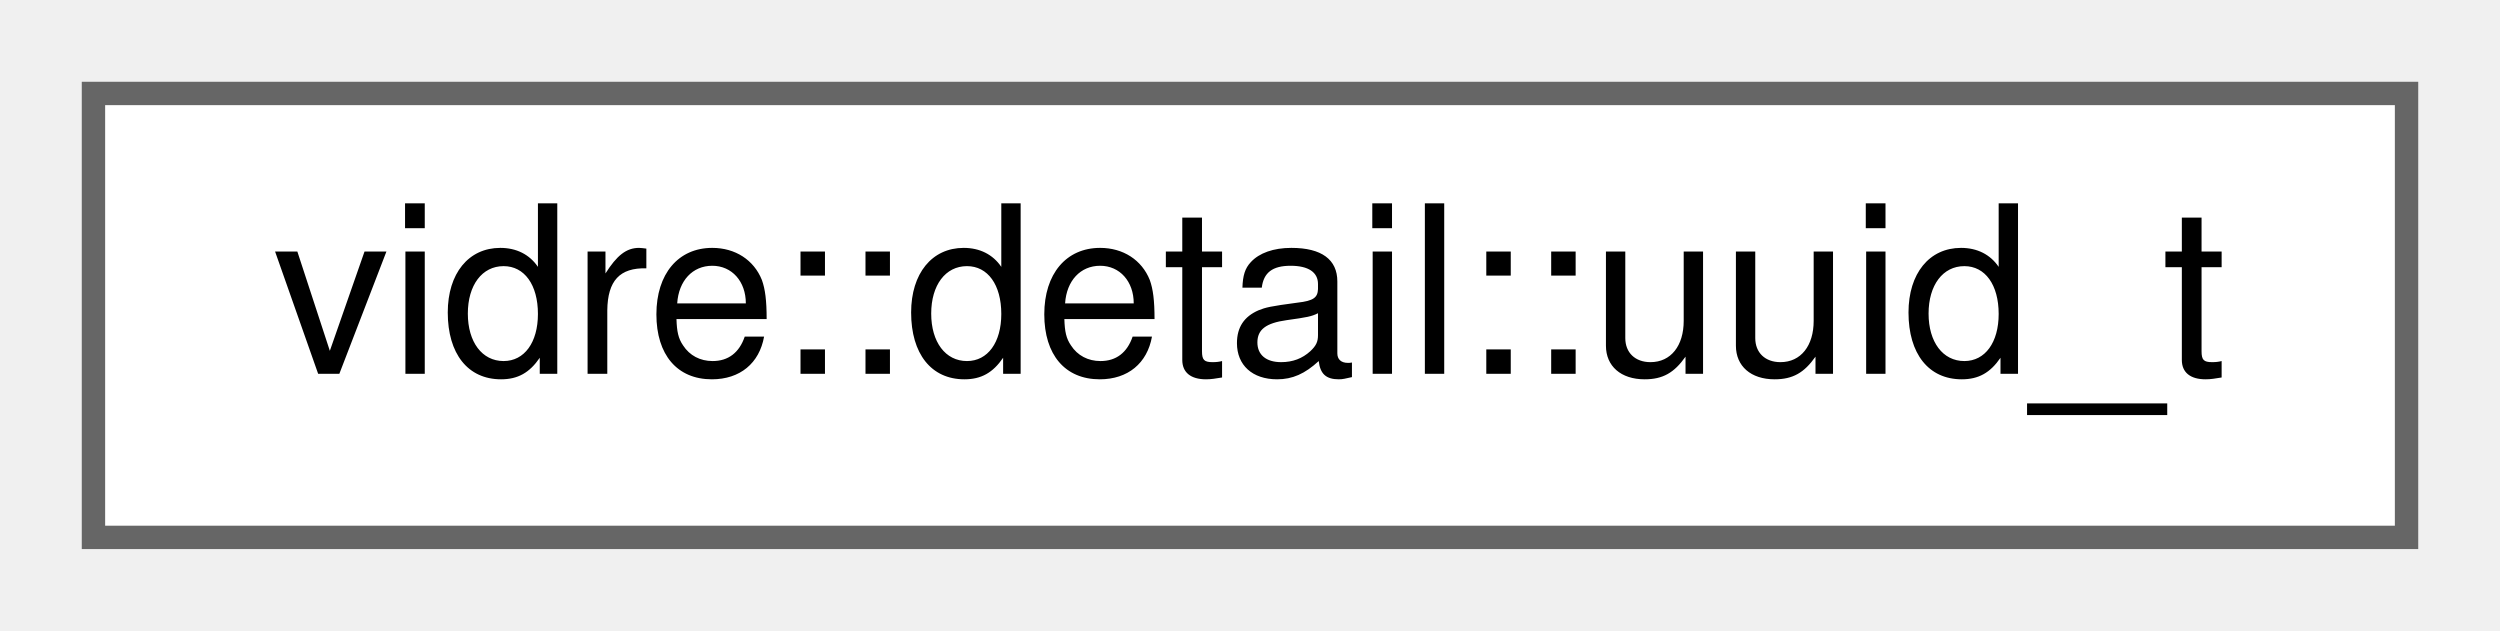
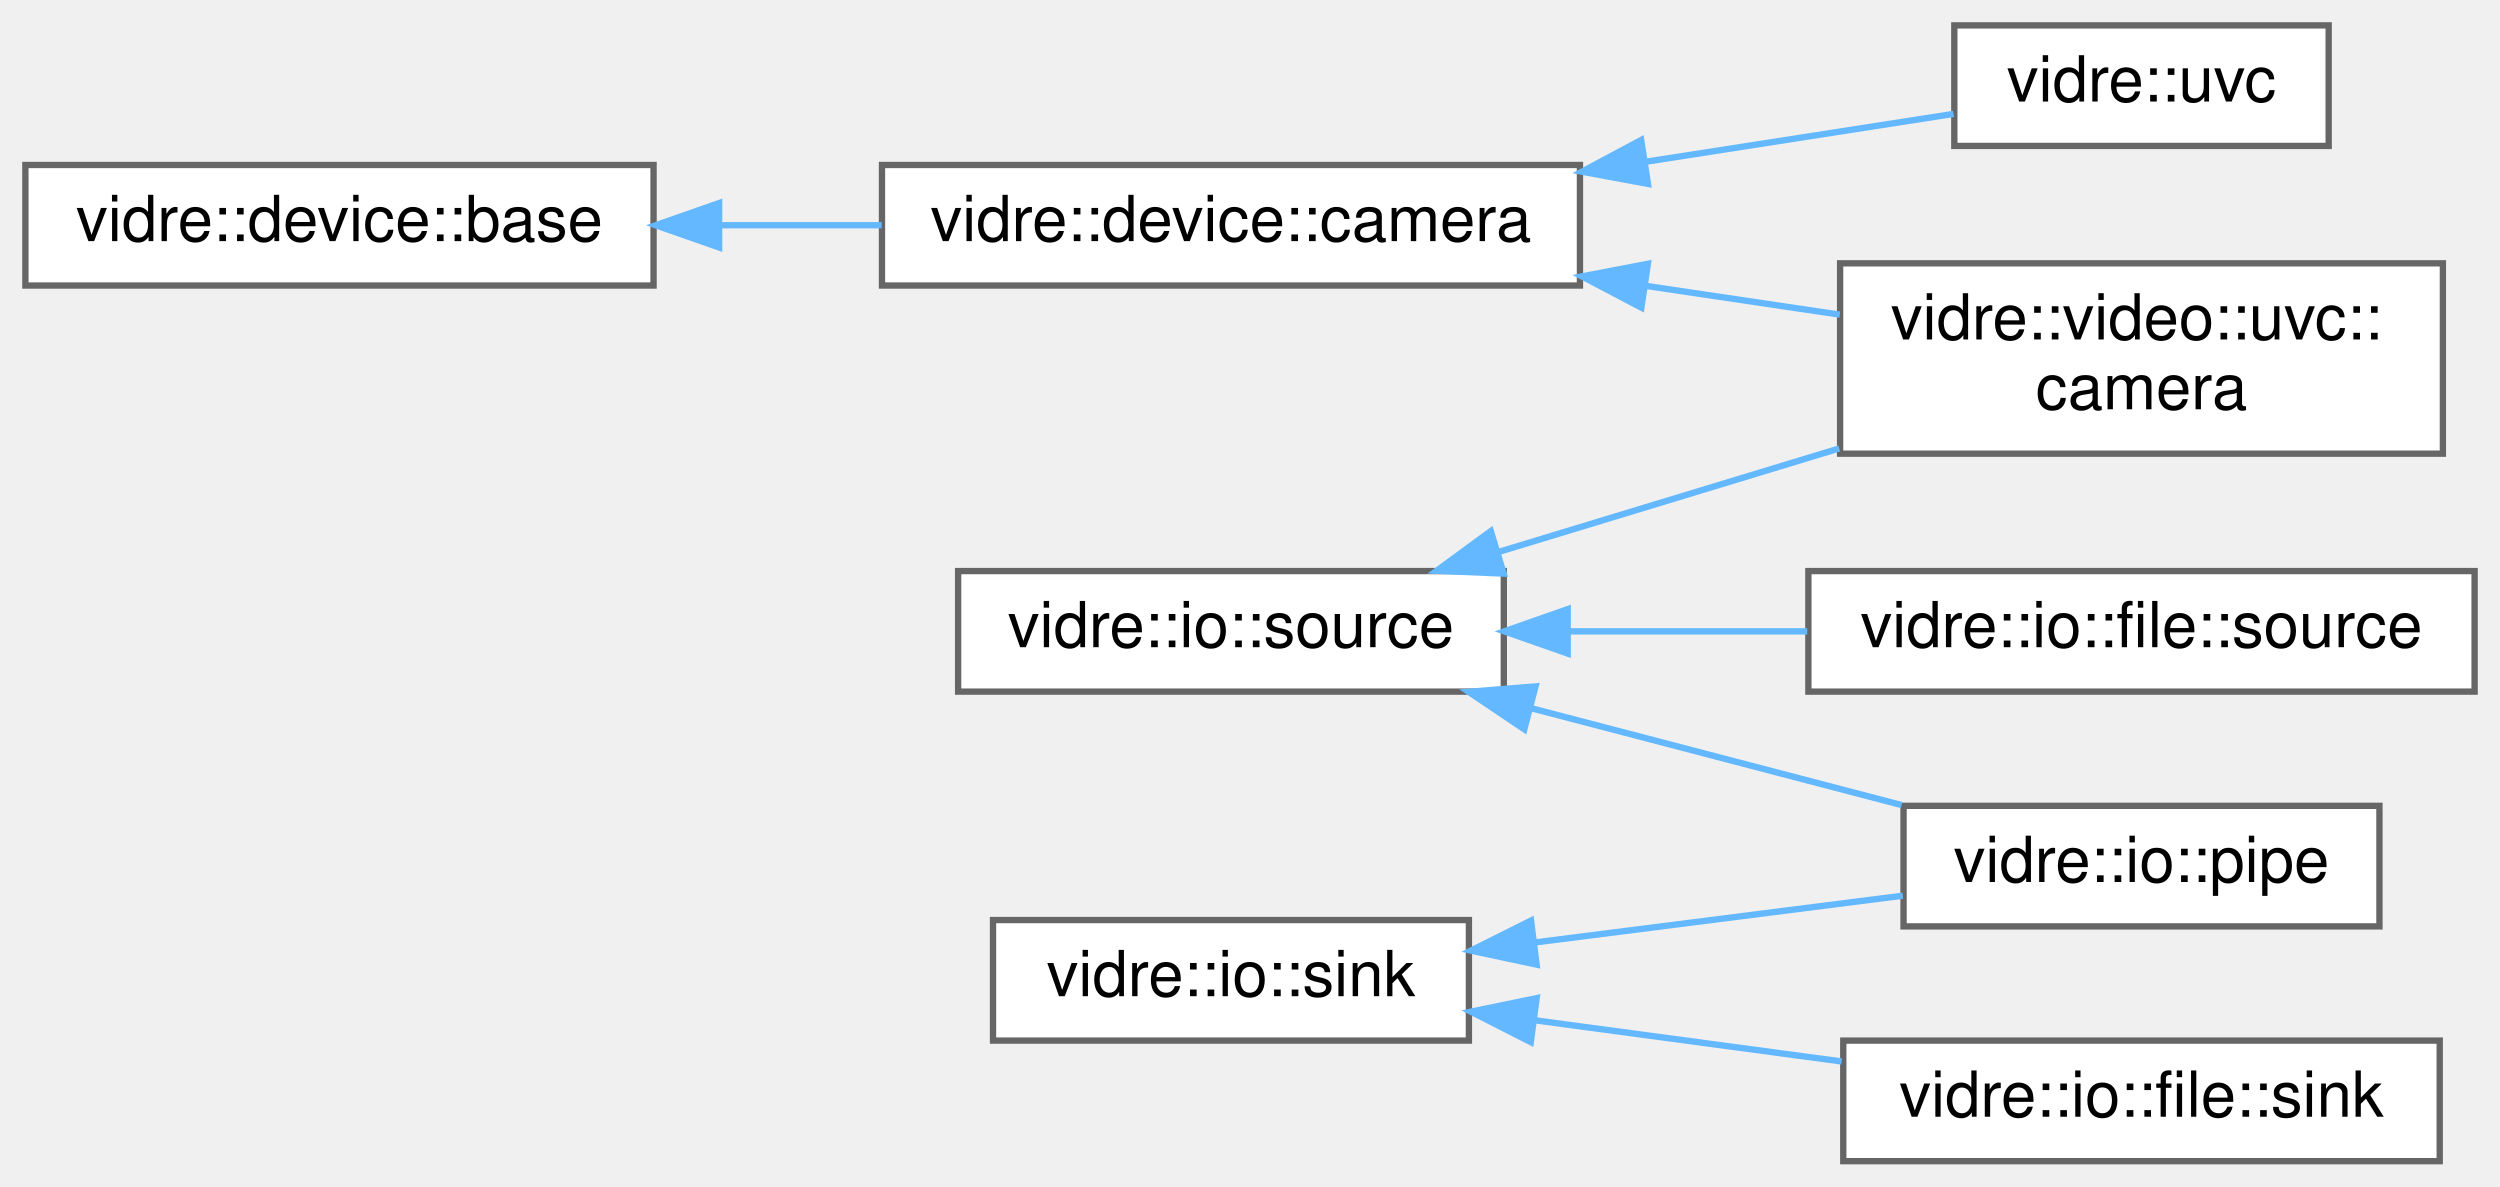
- <svg xmlns="http://www.w3.org/2000/svg" xmlns:xlink="http://www.w3.org/1999/xlink" width="107pt" height="27pt" viewBox="0.00 0.00 107.00 27.00">
-   <g id="graph0" class="graph" transform="scale(1 1) rotate(0) translate(4 23)">
+ <svg xmlns="http://www.w3.org/2000/svg" xmlns:xlink="http://www.w3.org/1999/xlink" width="394pt" height="187pt" viewBox="0.00 0.00 394.00 187.00">
+   <g id="graph0" class="graph" transform="scale(1 1) rotate(0) translate(4 183)">
    <g id="Node000000" class="node">
      <g id="a_Node000000">
-         <a xlink:href="structvidre_1_1detail_1_1uuid__t.html" target="_top" xlink:title=" ">
-           <polygon fill="white" stroke="#666666" points="99,-19 0,-19 0,0 99,0 99,-19" />
-           <text text-anchor="middle" x="49.5" y="-7" font-family="Helvetica,sans-Serif" font-size="10.00">vidre::detail::uuid_t</text>
+         <a xlink:href="classvidre_1_1device_1_1base.html" target="_top" xlink:title="Device skeleton.">
+           <polygon fill="white" stroke="#666666" points="99,-157 0,-157 0,-138 99,-138 99,-157" />
+           <text text-anchor="middle" x="49.5" y="-145" font-family="Helvetica,sans-Serif" font-size="10.00">vidre::device::base</text>
+         </a>
+       </g>
+     </g>
+     <g id="Node000001" class="node">
+       <g id="a_Node000001">
+         <a xlink:href="classvidre_1_1device_1_1camera.html" target="_top" xlink:title="Camera device.">
+           <polygon fill="white" stroke="#666666" points="245,-157 135,-157 135,-138 245,-138 245,-157" />
+           <text text-anchor="middle" x="190" y="-145" font-family="Helvetica,sans-Serif" font-size="10.00">vidre::device::camera</text>
+         </a>
+       </g>
+     </g>
+     <g id="edge5_Node000000_Node000001" class="edge">
+       <g id="a_edge5_Node000000_Node000001">
+         <a xlink:title=" ">
+           <path fill="none" stroke="#63b8ff" d="M109.5,-147.5C117.95,-147.5 126.61,-147.5 134.95,-147.5" />
+           <polygon fill="#63b8ff" stroke="#63b8ff" points="109.33,-144 99.33,-147.5 109.33,-151 109.33,-144" />
+         </a>
+       </g>
+     </g>
+     <g id="Node000002" class="node">
+       <g id="a_Node000002">
+         <a xlink:href="classvidre_1_1uvc.html" target="_top" xlink:title=" ">
+           <polygon fill="white" stroke="#666666" points="363,-179 304,-179 304,-160 363,-160 363,-179" />
+           <text text-anchor="middle" x="333.5" y="-167" font-family="Helvetica,sans-Serif" font-size="10.00">vidre::uvc</text>
+         </a>
+       </g>
+     </g>
+     <g id="edge6_Node000001_Node000002" class="edge">
+       <g id="a_edge6_Node000001_Node000002">
+         <a xlink:title=" ">
+           <path fill="none" stroke="#63b8ff" d="M255.24,-157.49C272.27,-160.14 289.81,-162.86 303.87,-165.05" />
+           <polygon fill="#63b8ff" stroke="#63b8ff" points="255.72,-154.02 245.3,-155.94 254.65,-160.94 255.72,-154.02" />
+         </a>
+       </g>
+     </g>
+     <g id="Node000003" class="node">
+       <g id="a_Node000003">
+         <a xlink:href="classvidre_1_1video_1_1uvc_1_1camera.html" target="_top" xlink:title="UVC camera.">
+           <polygon fill="white" stroke="#666666" points="381,-141.5 286,-141.5 286,-111.5 381,-111.5 381,-141.5" />
+           <text text-anchor="start" x="294" y="-129.5" font-family="Helvetica,sans-Serif" font-size="10.00">vidre::video::uvc::</text>
+           <text text-anchor="middle" x="333.5" y="-118.5" font-family="Helvetica,sans-Serif" font-size="10.00">camera</text>
+         </a>
+       </g>
+     </g>
+     <g id="edge7_Node000001_Node000003" class="edge">
+       <g id="a_edge7_Node000001_Node000003">
+         <a xlink:title=" ">
+           <path fill="none" stroke="#63b8ff" d="M255.48,-137.93C265.75,-136.41 276.2,-134.86 285.95,-133.41" />
+           <polygon fill="#63b8ff" stroke="#63b8ff" points="254.68,-134.51 245.3,-139.44 255.71,-141.43 254.68,-134.51" />
+         </a>
+       </g>
+     </g>
+     <g id="Node000007" class="node">
+       <g id="a_Node000007">
+         <a xlink:href="classvidre_1_1io_1_1sink.html" target="_top" xlink:title="Data sink skeleton.">
+           <polygon fill="white" stroke="#666666" points="227.5,-38 152.5,-38 152.5,-19 227.5,-19 227.5,-38" />
+           <text text-anchor="middle" x="190" y="-26" font-family="Helvetica,sans-Serif" font-size="10.00">vidre::io::sink</text>
+         </a>
+       </g>
+     </g>
+     <g id="Node000008" class="node">
+       <g id="a_Node000008">
+         <a xlink:href="classvidre_1_1io_1_1file_1_1sink.html" target="_top" xlink:title="A file sink.">
+           <polygon fill="white" stroke="#666666" points="380.5,-19 286.5,-19 286.5,0 380.5,0 380.5,-19" />
+           <text text-anchor="middle" x="333.5" y="-7" font-family="Helvetica,sans-Serif" font-size="10.00">vidre::io::file::sink</text>
+         </a>
+       </g>
+     </g>
+     <g id="edge8_Node000007_Node000008" class="edge">
+       <g id="a_edge8_Node000007_Node000008">
+         <a xlink:title=" ">
+           <path fill="none" stroke="#63b8ff" d="M237.76,-22.22C253.35,-20.13 270.69,-17.8 286.24,-15.71" />
+           <polygon fill="#63b8ff" stroke="#63b8ff" points="237.25,-18.76 227.81,-23.56 238.18,-25.7 237.25,-18.76" />
+         </a>
+       </g>
+     </g>
+     <g id="Node000006" class="node">
+       <g id="a_Node000006">
+         <a xlink:href="classvidre_1_1io_1_1pipe.html" target="_top" xlink:title="Data pipe.">
+           <polygon fill="white" stroke="#666666" points="371,-56 296,-56 296,-37 371,-37 371,-56" />
+           <text text-anchor="middle" x="333.5" y="-44" font-family="Helvetica,sans-Serif" font-size="10.00">vidre::io::pipe</text>
+         </a>
+       </g>
+     </g>
+     <g id="edge9_Node000007_Node000006" class="edge">
+       <g id="a_edge9_Node000007_Node000006">
+         <a xlink:title=" ">
+           <path fill="none" stroke="#63b8ff" d="M237.98,-34.48C256.82,-36.87 278.21,-39.59 295.88,-41.84" />
+           <polygon fill="#63b8ff" stroke="#63b8ff" points="238.17,-30.97 227.81,-33.18 237.29,-37.92 238.17,-30.97" />
+         </a>
+       </g>
+     </g>
+     <g id="Node000004" class="node">
+       <g id="a_Node000004">
+         <a xlink:href="classvidre_1_1io_1_1source.html" target="_top" xlink:title="Data source.">
+           <polygon fill="white" stroke="#666666" points="233,-93 147,-93 147,-74 233,-74 233,-93" />
+           <text text-anchor="middle" x="190" y="-81" font-family="Helvetica,sans-Serif" font-size="10.00">vidre::io::source</text>
+         </a>
+       </g>
+     </g>
+     <g id="edge12_Node000004_Node000003" class="edge">
+       <g id="a_edge12_Node000004_Node000003">
+         <a xlink:title=" ">
+           <path fill="none" stroke="#63b8ff" d="M231.97,-95.95C248.84,-101.08 268.46,-107.04 285.86,-112.33" />
+           <polygon fill="#63b8ff" stroke="#63b8ff" points="232.99,-92.6 222.4,-93.04 230.95,-99.3 232.99,-92.6" />
+         </a>
+       </g>
+     </g>
+     <g id="edge11_Node000004_Node000006" class="edge">
+       <g id="a_edge11_Node000004_Node000006">
+         <a xlink:title=" ">
+           <path fill="none" stroke="#63b8ff" d="M237.35,-71.38C256.28,-66.43 277.87,-60.78 295.69,-56.12" />
+           <polygon fill="#63b8ff" stroke="#63b8ff" points="236.23,-68.06 227.44,-73.97 238,-74.83 236.23,-68.06" />
+         </a>
+       </g>
+     </g>
+     <g id="Node000005" class="node">
+       <g id="a_Node000005">
+         <a xlink:href="classvidre_1_1io_1_1file_1_1source.html" target="_top" xlink:title="File source.">
+           <polygon fill="white" stroke="#666666" points="386,-93 281,-93 281,-74 386,-74 386,-93" />
+           <text text-anchor="middle" x="333.5" y="-81" font-family="Helvetica,sans-Serif" font-size="10.00">vidre::io::file::source</text>
+         </a>
+       </g>
+     </g>
+     <g id="edge10_Node000004_Node000005" class="edge">
+       <g id="a_edge10_Node000004_Node000005">
+         <a xlink:title=" ">
+           <path fill="none" stroke="#63b8ff" d="M243.17,-83.5C255.46,-83.5 268.55,-83.5 280.82,-83.5" />
+           <polygon fill="#63b8ff" stroke="#63b8ff" points="243.07,-80 233.07,-83.5 243.07,-87 243.07,-80" />
        </a>
      </g>
    </g>
  </g>
</svg>
